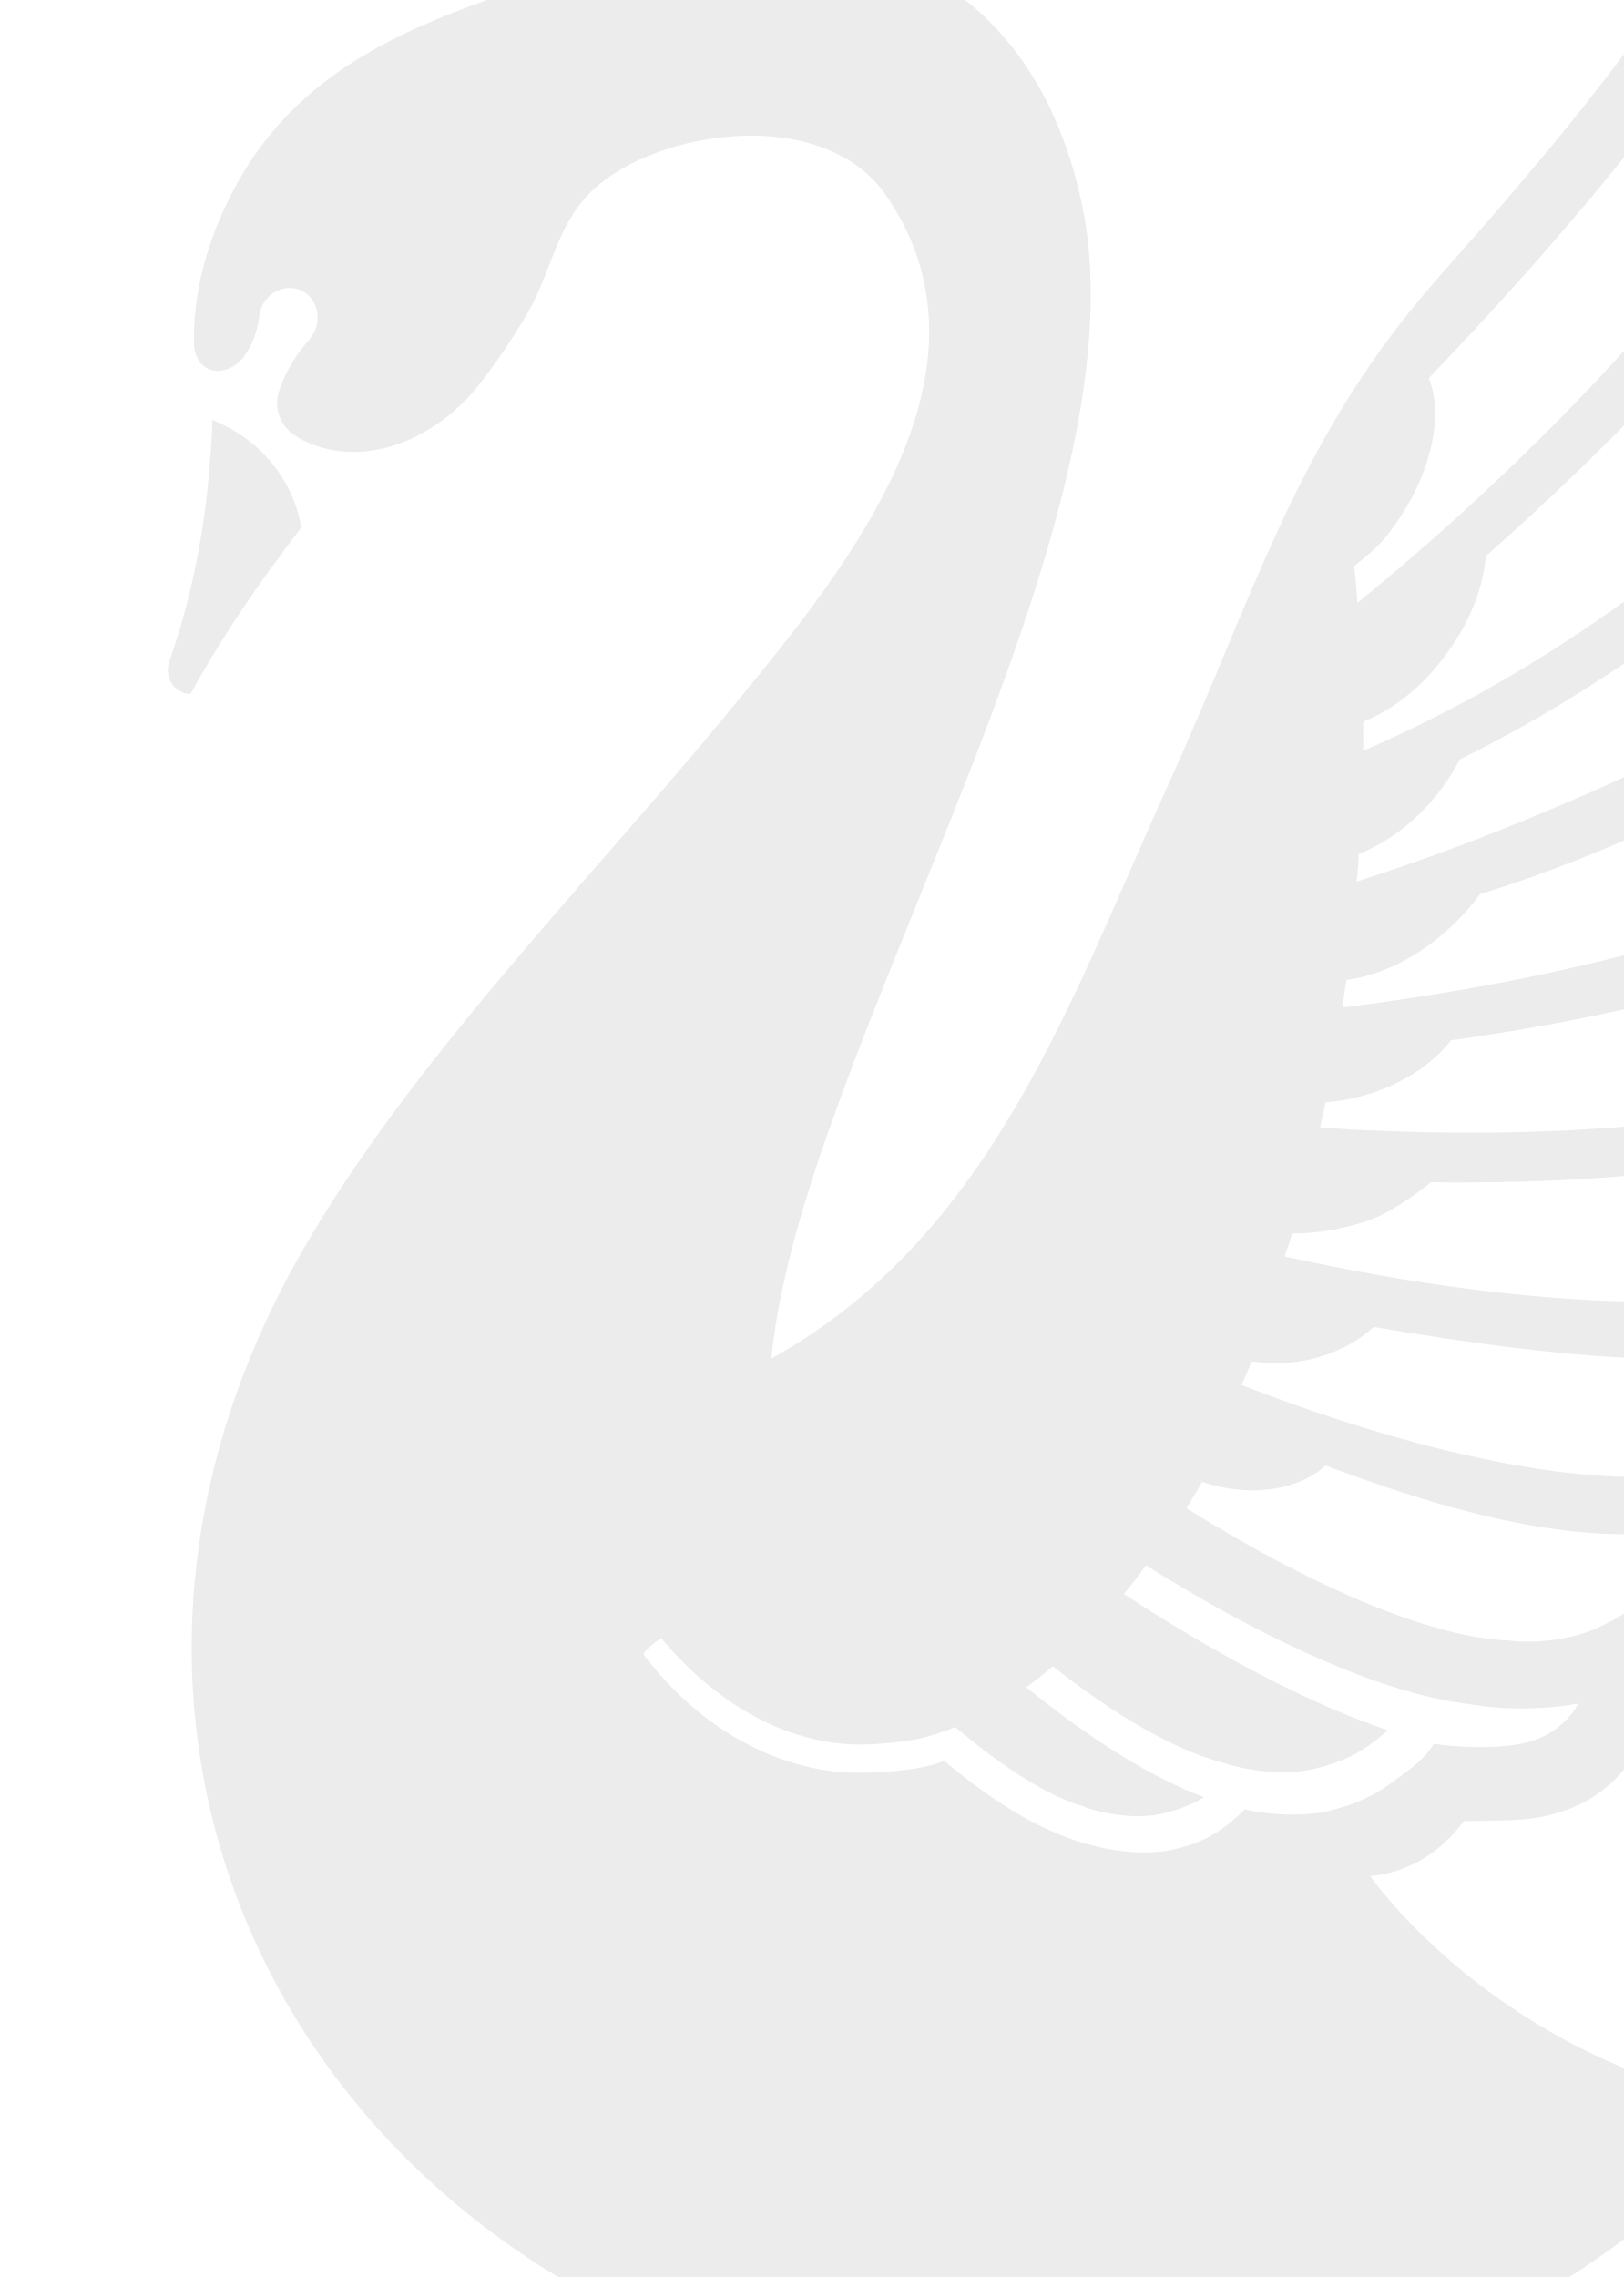
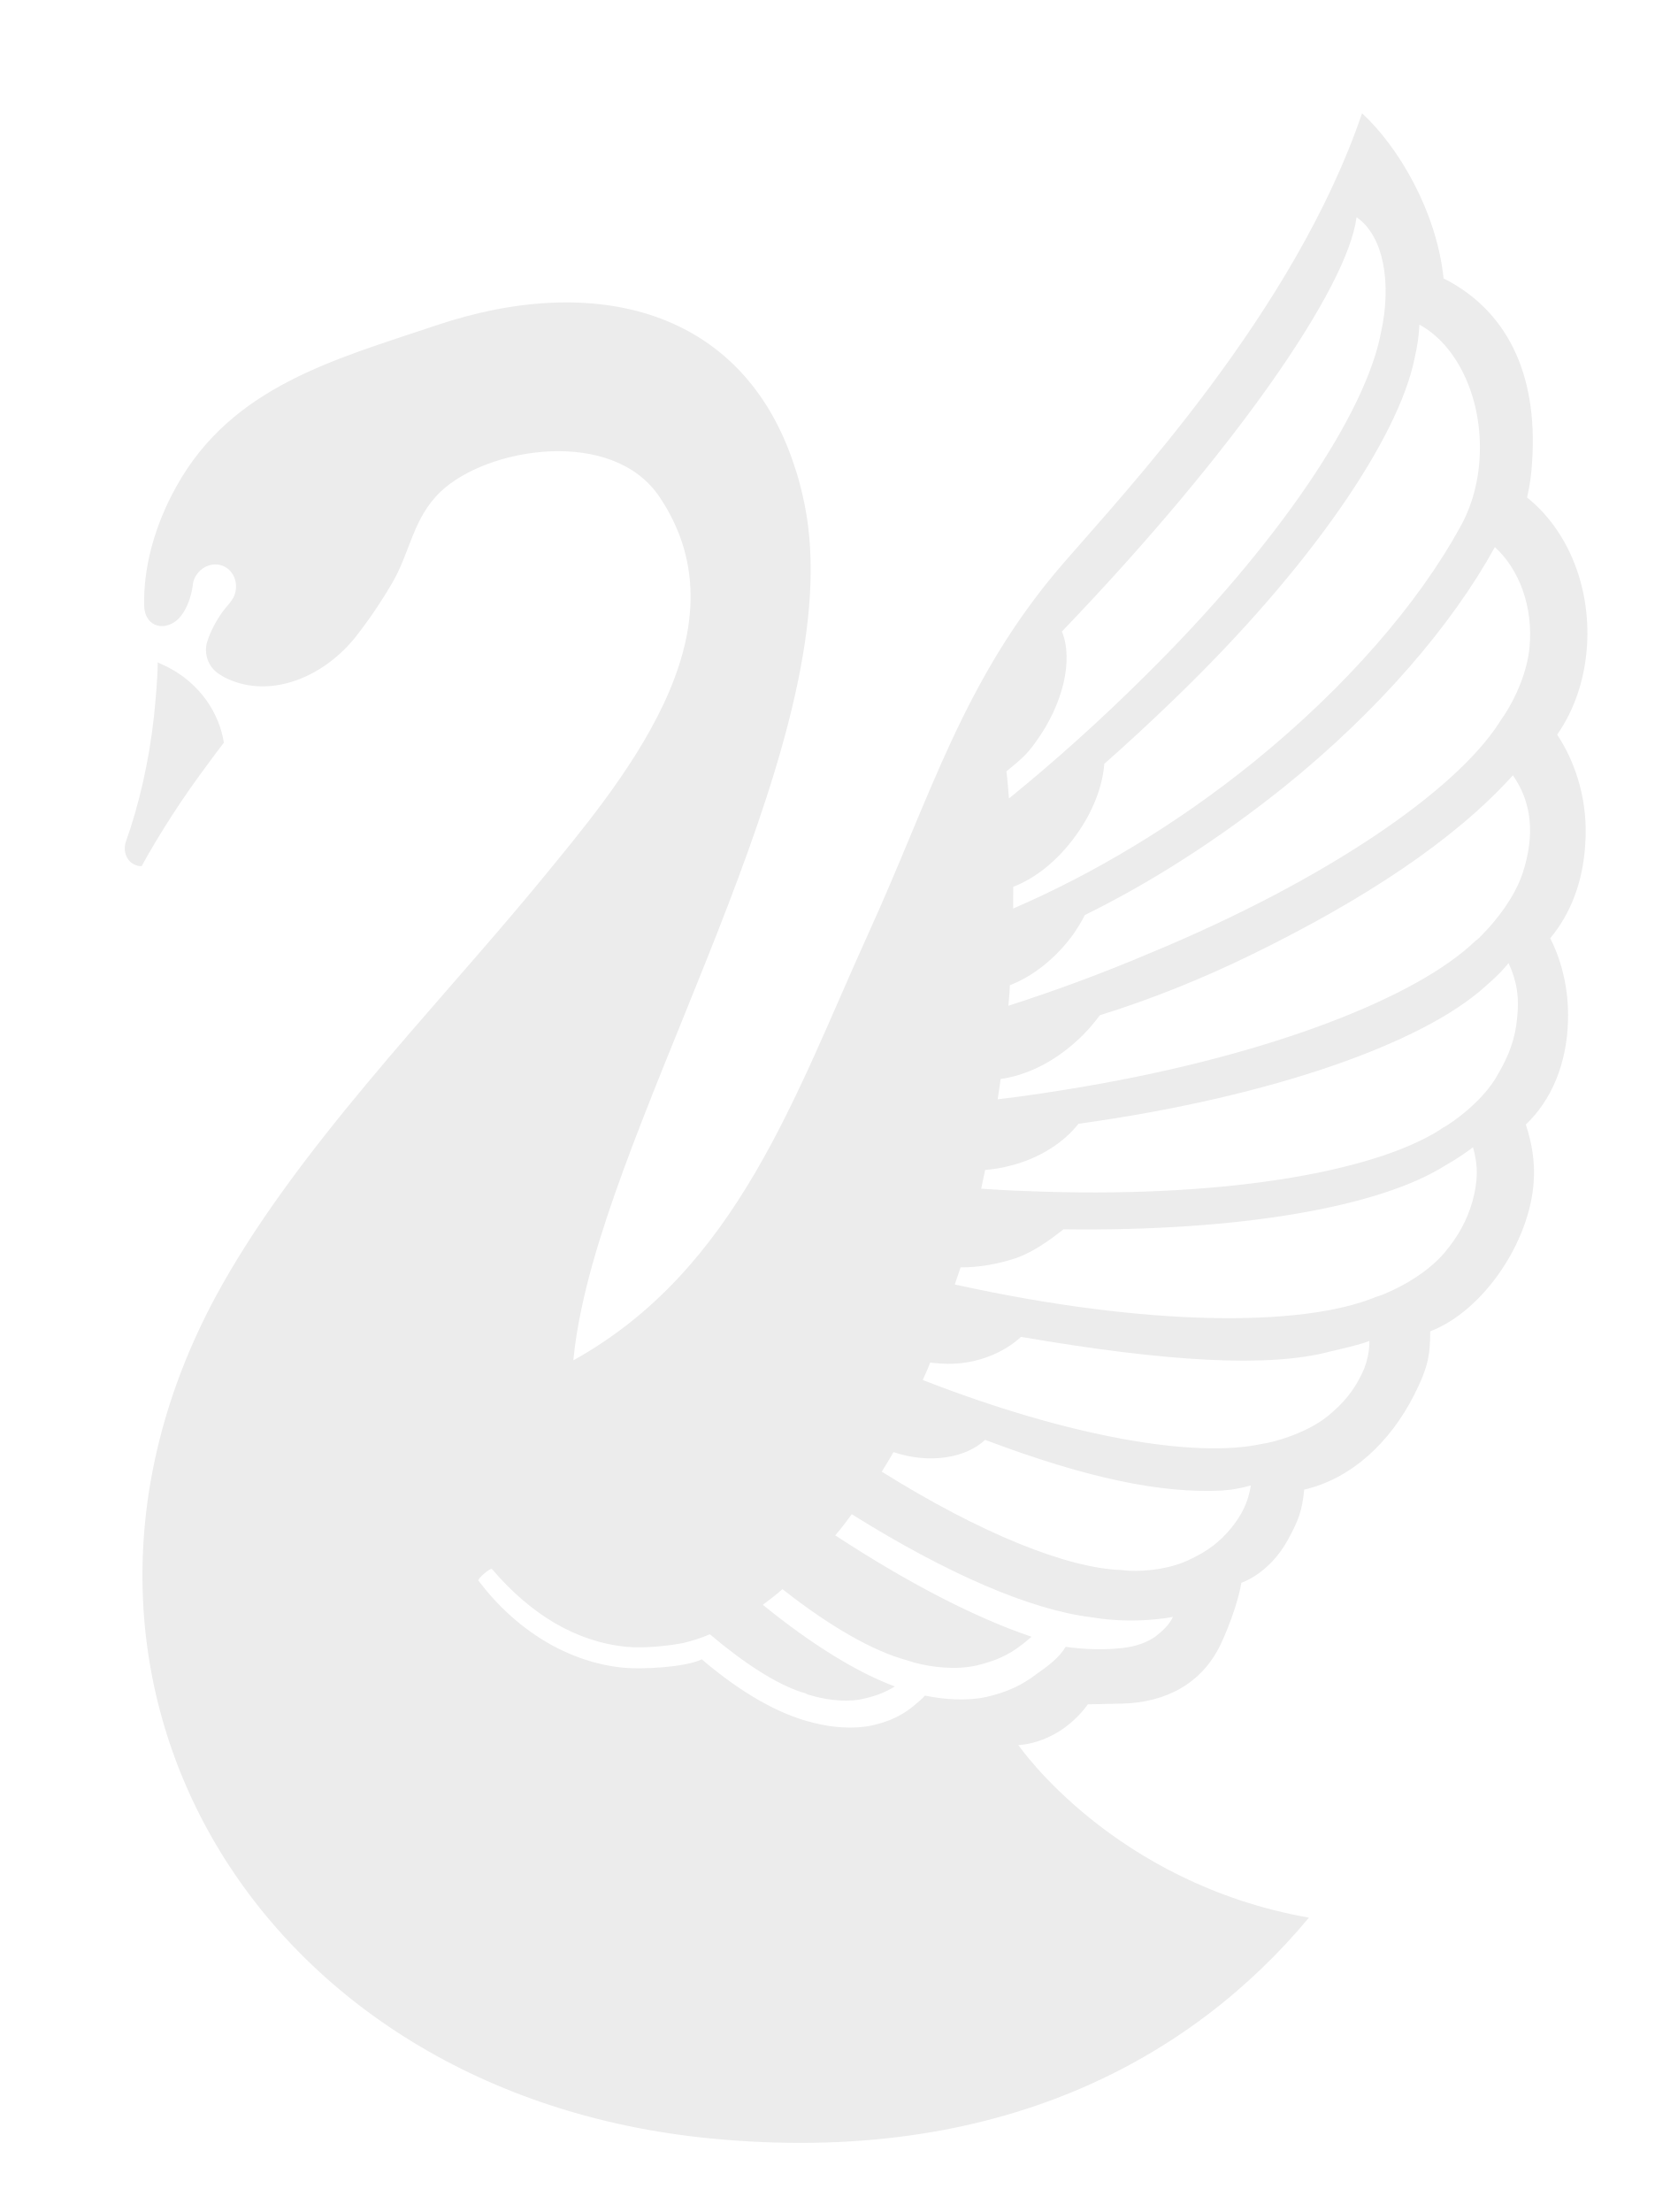
- <svg xmlns="http://www.w3.org/2000/svg" id="uwa-swan" width="730" height="1024" viewBox="0 0 730 1024" fill="none">
-   <path d="M101.875 191.802C99.839 190.679 97.469 189.831 95.433 188.708C95.361 198.872 94.288 209.863 93.185 221.159C90.14 249.217 83.903 275.423 76.291 296.871C74.207 302.523 76.374 308.591 81.053 310.897C82.512 311.656 84.304 312.139 85.852 311.982L85.882 311.677C96.685 292.081 110.43 270.615 126.633 249.081C129.48 245.044 132.63 241.036 135.447 237.304C132.62 219.152 120.839 201.667 101.875 191.802Z" fill="#ECECEC" />
-   <path d="M875.316 468.94C874.327 469.469 872.008 470.807 870.988 471.645C829.687 497.636 736.875 513.283 621.044 508.544C612.003 508.287 602.683 507.69 593.672 507.123C594.345 503.436 595.327 499.779 596.03 495.782C601.075 495.336 606.151 494.581 611.287 493.205C629.233 488.702 643.947 478.88 652.528 467.834C770.415 451.508 861.144 418.77 898.526 384.89C899.546 384.051 901.616 382.064 902.635 381.226C906.065 378.12 909.524 374.705 912.735 370.64C917.651 381.128 919.47 391.313 917.86 404.604C916.741 416.066 913.266 426.047 906.513 437.584C899.638 450.361 886.321 461.883 875.316 468.94ZM909.817 221.179C909.107 222.048 907.627 224.406 906.887 225.584C880.387 266.468 802.927 320.204 696.065 364.502C667.363 376.711 638.502 387.342 610.102 396.454C610.526 392.117 610.919 388.09 611.002 384.032C624.643 378.796 638.829 367.984 649.691 352.782C652.252 348.966 654.473 345.43 656.414 341.554C696.801 321.728 737.824 295.397 777.162 263.898C834.855 217.302 878.637 165.908 904.472 119.018C919.116 132.331 927.837 155.074 925.418 179.857C923.997 194.417 917.13 210.322 909.817 221.179ZM921.123 316.73C916.326 330.648 905.924 344.331 896.565 353.738C895.855 354.607 893.786 356.594 892.796 357.123C857.921 390.934 770.108 425.833 655.974 445.34C638.489 448.325 621.034 450.999 603.639 453.054C604.342 449.057 604.735 445.03 605.468 440.723C620.355 438.736 637.056 430.984 651.483 417.694C656.952 412.911 661.552 407.418 665.502 402.174C696.13 392.654 727.03 380.347 757.893 365.22C824.535 332.633 879.622 296.729 915.381 257.062C926.626 273.171 929.086 292.801 921.123 316.73ZM858.834 -15.536C880.812 -3.696 896.27 26.898 895.391 61.526C894.966 78.685 890.637 94.212 883.453 106.958C858.358 152.67 815.317 202.885 758.953 248.673C711.767 286.912 661.001 316.983 613.031 337.632C613.144 333.265 612.948 328.867 613.062 324.5C626.703 319.264 640.269 308.392 651.131 293.19C661.254 279.166 667.131 263.79 668.152 250.129C682.179 237.738 696.266 224.727 710.074 211.377C793.571 131.022 846.237 52.662 855.909 4.819C857.503 -1.906 858.478 -8.691 858.834 -15.536ZM835.533 -10.618C826.48 37.286 774.683 116.356 692.024 197.731C665.367 224.213 637.623 249.026 610.461 271.081C610.046 265.724 609.661 260.057 608.937 254.67C618.114 247.122 621.173 244.606 626.605 237.005C643.208 214.232 649.585 187.333 642.517 170.068C746.568 61.697 815.346 -37.607 820.788 -80.547C837.192 -69.251 842.212 -40.614 835.533 -10.618ZM683.033 738.203L678.697 737.779C645.971 736.774 593.321 715.685 533.513 678.26C535.764 674.414 538.325 670.599 540.606 666.443C562.698 673.916 584.67 669.806 596.038 659.032C657.547 682.237 702.894 691.667 739.979 689.657C740.938 689.438 743.445 689.37 744.714 689.182C748.521 688.615 752.668 687.769 756.844 686.613C755.257 696.465 751.684 704.248 744.244 713.216C737.884 720.727 730.776 726.288 720.292 731.206C708.788 736.964 694.241 738.671 683.033 738.203ZM676.888 785.139C676.888 785.139 662.651 786.876 644.781 784.194C641.019 790.707 634.281 795.679 626.894 800.899C618.117 807.548 609.272 811.689 596.802 814.537C584.981 817.136 571.016 816.086 559.679 813.728C557.579 816.025 554.52 818.541 551.801 820.778C544.693 826.339 537.178 829.67 527.276 831.831C516.105 834.181 502.789 832.881 493.031 830.365C492.102 830.274 489.995 829.443 489.066 829.352C471.408 824.501 449.989 813.341 424.582 791.784C414.408 796.733 388.033 797.911 377.195 796.853C344.061 793.619 312.469 774.585 289.488 744.196C288.65 743.176 296.838 736.157 297.676 737.177C320.959 764.468 348.397 781.22 379.054 784.213C389.273 785.21 403.48 783.782 413.352 781.931C418.798 780.586 424.274 778.932 429.501 776.627C450.874 794.663 470.004 806.851 485.465 811.8C486.394 811.891 488.191 812.692 488.78 813.062C497.579 815.798 509.565 817.906 520.057 816.115C528.66 814.453 534.815 812.239 541.462 808.197C519.431 800.104 491.683 783.323 461.564 758.804C465.613 755.759 469.662 752.714 473.431 749.329C502.462 772.178 528.534 786.92 548.639 792.322C549.538 792.723 551.985 793.275 552.884 793.675C563.85 796.622 578.374 798.352 590.844 795.504C602.046 792.845 610.211 789.263 617.998 783.143C620.347 781.496 622.077 779.788 624.116 778.111C590.22 766.671 549.738 745.832 505.368 716.794C508.888 712.76 512.128 708.385 515.369 704.01C573.41 740.324 623.831 761.821 659.971 766.287C661.52 766.438 665.205 767.111 666.754 767.262C679.42 768.811 695.054 768.773 709.692 766.137C707.35 770.912 703.891 774.327 698.822 778.211C691.465 783.122 683.822 784.565 676.888 785.139ZM823.716 619.647C819.033 629.197 813.322 636.458 803.805 644.286C793.608 652.673 779.007 658.128 767.496 660.757C766.537 660.976 763.999 661.354 763.04 661.573C722.813 670.156 647.149 657.453 558.307 622.824C559.908 619.227 561.48 615.941 562.771 612.314C566.178 612.646 569.584 612.979 573.33 613.032C591.752 613.266 608.112 605.794 617.75 596.727C706.299 611.938 767.855 615.445 804.767 605.601C804.767 605.601 824.262 601.249 828.529 599.163C828.529 599.163 829.14 608.918 823.716 619.647ZM890.811 515.174C887.554 526.115 882.561 535.635 874.071 545.752C864.53 557.018 849.597 565.88 837.225 570.928C836.236 571.456 833.668 572.144 832.369 572.643C787.427 591.086 693.091 590.321 579.845 565.506C579.226 565.446 578.607 565.385 577.708 564.985C579.03 561.048 579.891 558.63 581.213 554.694C591.833 554.792 603.593 552.813 615.225 548.944C625.927 544.985 635.694 537.808 643.482 531.687C750.265 533.042 834.564 518.128 874.196 493.225C875.186 492.696 878.184 490.799 879.174 490.27C883.162 487.845 887.18 485.11 891.229 482.065C894.506 493.331 894.248 502.375 890.811 515.174ZM948.729 405.428C949.244 387.339 945.303 370.067 937.963 355.59C950.343 340.848 957.883 321.256 959.161 298.551C960.931 274.018 954.158 250.527 942.166 232.468C952.348 217.825 958.808 199.692 960.214 178.875C962.574 141.89 948.038 108.259 923.968 89.022C925.593 81.987 926.568 75.202 926.984 67.737C930.818 12.444 910.391 -24.89 873.444 -43.507C869.263 -83.946 846.2 -123.1 824.11 -143.395C783.306 -23.221 680.433 85.89 643.072 129.154C582.801 198.953 563.429 269.304 525.634 352.244C481.033 450.468 446.046 555.886 346.887 610.943C347.885 600.72 349.502 590.558 351.799 579.836C380.49 442.843 514.263 228.54 486.828 93.261C485.137 84.965 483.106 76.948 480.426 69.181C449.278 -24.866 360.216 -47.633 263.234 -14.88C202.786 5.489 140.564 21.62 106.835 82.126C93.207 106.44 86.641 132.069 87.251 154.646C87.387 159.663 89.471 163.932 93.655 165.904C99.357 168.337 106.193 165.564 110.204 159.701C113.105 155.606 115.568 149.592 116.542 142.806L116.633 141.877C116.784 140.328 117.245 138.81 118.016 137.321C121.498 130.468 129.603 127.506 136.143 130.959C142.374 134.382 144.685 142.739 141.202 149.592C140.462 150.771 139.722 151.949 139.011 152.818C137.251 154.836 135.121 157.442 133.301 160.079C129.259 166.252 126.487 172.236 125.044 177.412C123.389 184.756 126.689 192.584 133.509 196.377L135.276 197.488C160.54 210.9 193.177 200.012 214.448 174.255C222.289 164.387 229.941 153.25 237.064 141.123C248.29 122.204 249.666 101.698 266.564 85.521C294.829 58.57 370.744 46.278 399.109 88.764C454.253 170.768 374.962 262.479 325.289 322.992C262.525 399.116 177.554 484.956 130.205 572.904C6.777 802.915 154.452 1054.7 429.745 1081.57C604.397 1098.62 721.148 1033.08 791.972 948.051C673.348 927.089 616.157 843.635 616.157 843.635C616.157 843.635 640.244 843.484 658.267 818.973C658.267 818.973 669.536 818.822 679.566 818.551C704.023 817.81 727.219 807.565 739.139 781.521C749.089 759.662 751.099 745.472 751.099 745.472C751.099 745.472 767.867 740.229 779.274 719.451C785.748 707.573 787.87 701.838 789.11 689.137C817.578 682.534 840.963 660.735 855.664 631.835C863.43 616.331 865.394 609.017 865.358 593.376C897.836 580.91 925.695 538.908 927.965 502.851C928.834 490.739 926.826 479.285 923.209 468.299C938.717 453.55 948.047 431.631 948.729 405.428Z" fill="#ECECEC" />
+ <svg xmlns="http://www.w3.org/2000/svg" width="1001" height="1338" viewBox="0 0 1001 1338" fill="none">
+   <path d="M101.871 403.717C99.835 402.593 97.465 401.746 95.429 400.622C95.356 410.786 94.283 421.777 93.181 433.073C90.135 461.131 83.898 487.337 76.287 508.785C74.202 514.438 76.369 520.505 81.049 522.811C82.507 523.57 84.3 524.053 85.848 523.896L85.878 523.591C96.681 503.995 110.425 482.529 126.629 460.995C129.475 456.958 132.625 452.951 135.442 449.219C132.616 431.067 120.834 413.581 101.871 403.717Z" fill="#ECECEC" />
+   <path d="M875.312 680.855C874.322 681.383 872.003 682.721 870.984 683.559C829.682 709.551 736.87 725.197 621.039 720.458C611.999 720.201 602.678 719.604 593.668 719.037C594.34 715.35 595.323 711.693 596.025 707.696C601.071 707.25 606.146 706.495 611.282 705.12C629.229 700.617 643.942 690.795 652.524 679.748C770.411 663.422 861.139 630.684 898.522 596.804C899.541 595.966 901.611 593.979 902.631 593.14C906.06 590.035 909.52 586.62 912.73 582.555C917.646 593.042 919.465 603.227 917.856 616.518C916.737 627.98 913.261 637.961 906.508 649.499C899.634 662.275 886.317 673.798 875.312 680.855ZM909.813 433.094C909.103 433.963 907.622 436.32 906.882 437.499C880.383 478.383 802.923 532.118 696.06 576.416C667.358 588.626 638.498 599.256 610.098 608.368C610.521 604.031 610.914 600.004 610.998 595.946C624.639 590.71 638.824 579.898 649.686 564.696C652.247 560.881 654.468 557.345 656.409 553.468C696.797 533.643 737.819 507.312 777.157 475.812C834.851 429.217 878.632 377.823 904.467 330.932C919.111 344.246 927.833 366.988 925.413 391.771C923.992 406.331 917.125 422.236 909.813 433.094ZM921.119 528.644C916.321 542.562 905.92 556.245 896.561 565.652C895.851 566.521 893.781 568.508 892.792 569.037C857.917 602.849 770.104 637.747 655.97 657.255C638.484 660.239 621.029 662.913 603.635 664.968C604.338 660.971 604.731 656.944 605.464 652.637C620.351 650.65 637.051 642.898 651.478 629.608C656.947 624.825 661.547 619.332 665.498 614.089C696.126 604.569 727.026 592.261 757.888 577.135C824.531 544.548 879.617 508.644 915.376 468.976C926.621 485.085 929.082 504.715 921.119 528.644ZM858.829 196.378C880.807 208.218 896.265 238.812 895.386 273.44C894.962 290.599 890.632 306.126 883.448 318.873C858.354 364.585 815.313 414.8 758.949 460.587C711.762 498.826 660.996 528.897 613.026 549.546C613.14 545.179 612.944 540.782 613.057 536.414C626.698 531.178 640.264 520.306 651.127 505.104C661.249 491.081 667.127 475.705 668.147 462.044C682.174 449.653 696.262 436.642 710.07 423.291C793.567 342.937 846.232 264.576 855.905 216.733C857.499 210.009 858.474 203.224 858.829 196.378ZM835.528 201.297C826.476 249.2 774.678 328.27 692.019 409.645C665.363 436.127 637.619 460.94 610.456 482.995C610.041 477.638 609.657 471.971 608.932 466.584C618.11 459.036 621.169 456.52 626.6 448.919C643.203 426.146 649.581 399.247 642.512 381.982C746.564 273.612 815.342 174.307 820.784 131.368C837.188 142.664 842.208 171.3 835.528 201.297ZM683.028 950.117L678.693 949.694C645.966 948.688 593.317 927.599 533.509 890.175C535.76 886.329 538.32 882.513 540.602 878.357C562.693 885.83 584.665 881.72 596.033 870.946C657.542 894.151 702.889 903.581 739.974 901.572C740.933 901.353 743.441 901.285 744.71 901.096C748.516 900.529 752.663 899.683 756.84 898.527C755.253 908.38 751.68 916.162 744.239 925.131C737.879 932.641 730.771 938.202 720.287 943.121C708.784 948.878 694.237 950.585 683.028 950.117ZM676.883 997.053C676.883 997.053 662.646 998.791 644.776 996.108C641.014 1002.62 634.277 1007.59 626.889 1012.81C618.112 1019.46 609.267 1023.6 596.797 1026.45C584.977 1029.05 571.012 1028 559.675 1025.64C557.575 1027.94 554.516 1030.46 551.796 1032.69C544.689 1038.25 537.173 1041.58 527.271 1043.75C516.1 1046.1 502.785 1044.8 493.026 1042.28C492.097 1042.19 489.99 1041.36 489.061 1041.27C471.403 1036.42 449.984 1025.26 424.578 1003.7C414.404 1008.65 388.029 1009.83 377.191 1008.77C344.056 1005.53 312.464 986.5 289.483 956.11C288.645 955.09 296.833 948.071 297.671 949.091C320.954 976.383 348.393 993.134 379.05 996.127C389.269 997.124 403.476 995.697 413.348 993.846C418.793 992.501 424.269 990.846 429.496 988.542C450.869 1006.58 470 1018.77 485.46 1023.71C486.389 1023.81 488.187 1024.61 488.776 1024.98C497.575 1027.71 509.561 1029.82 520.052 1028.03C528.655 1026.37 534.811 1024.15 541.458 1020.11C519.427 1012.02 491.679 995.237 461.56 970.718C465.608 967.673 469.657 964.628 473.426 961.243C502.458 984.092 528.529 998.834 548.634 1004.24C549.533 1004.64 551.98 1005.19 552.879 1005.59C563.846 1008.54 578.37 1010.27 590.84 1007.42C602.041 1004.76 610.206 1001.18 617.994 995.058C620.343 993.41 622.072 991.703 624.112 990.025C590.215 978.586 549.734 957.746 505.363 928.709C508.883 924.674 512.124 920.299 515.364 915.924C573.405 952.238 623.826 973.735 659.967 978.201C661.515 978.352 665.201 979.025 666.749 979.176C679.415 980.725 695.05 980.688 709.687 978.051C707.345 982.826 703.886 986.241 698.818 990.125C691.461 995.036 683.817 996.479 676.883 997.053ZM823.712 831.561C819.028 841.112 813.317 848.373 803.8 856.2C793.603 864.587 779.003 870.042 767.492 872.671C766.532 872.89 763.995 873.268 763.036 873.487C722.808 882.07 647.144 869.368 558.302 834.738C559.904 831.142 561.475 827.855 562.767 824.228C566.173 824.561 569.58 824.893 573.326 824.946C591.747 825.181 608.108 817.708 617.746 808.642C706.295 823.853 767.851 827.359 804.763 817.515C804.763 817.515 824.257 813.163 828.525 811.078C828.525 811.078 829.136 820.832 823.712 831.561ZM890.806 727.089C887.55 738.029 882.556 747.55 874.066 757.667C864.526 768.932 849.593 777.795 837.221 782.842C836.231 783.371 833.663 784.058 832.364 784.557C787.423 803 693.087 802.235 579.841 777.421C579.221 777.36 578.602 777.3 577.703 776.899C579.025 772.963 579.887 770.545 581.209 766.608C591.828 766.707 603.588 764.727 615.22 760.859C625.923 756.9 635.689 749.722 643.477 743.602C750.26 744.956 834.559 730.042 874.192 705.139C875.181 704.61 878.18 702.713 879.169 702.185C883.157 699.759 887.176 697.024 891.224 693.979C894.501 705.245 894.244 714.289 890.806 727.089ZM948.724 617.342C949.239 599.253 945.298 581.981 937.958 567.504C950.339 552.763 957.878 533.171 959.157 510.466C960.926 485.932 954.153 462.441 942.161 444.383C952.344 429.74 958.803 411.606 960.21 390.79C962.57 353.804 948.033 320.173 923.964 300.936C925.588 293.901 926.563 287.116 926.979 279.651C930.814 224.358 910.386 187.025 873.439 168.407C869.259 127.968 846.195 88.814 824.105 68.519C783.301 188.693 680.428 297.804 643.068 341.068C582.797 410.867 563.425 481.219 525.63 564.158C481.029 662.382 446.042 767.8 346.882 822.857C347.88 812.634 349.497 802.472 351.794 791.75C380.485 654.757 514.259 440.455 486.824 305.176C485.133 296.879 483.102 288.863 480.421 281.095C449.274 187.048 360.212 164.281 263.23 197.034C202.782 217.403 140.559 233.534 106.83 294.04C93.203 318.355 86.637 343.984 87.247 366.56C87.382 371.577 89.466 375.846 93.65 377.818C99.353 380.251 106.188 377.479 110.199 371.615C113.1 367.52 115.563 361.506 116.538 354.721L116.629 353.791C116.78 352.243 117.241 350.724 118.011 349.235C121.494 342.382 129.598 339.42 136.139 342.874C142.37 346.296 144.68 354.653 141.198 361.506C140.457 362.685 139.717 363.864 139.007 364.732C137.247 366.75 135.117 369.357 133.296 371.994C129.255 378.166 126.482 384.151 125.039 389.326C123.385 396.671 126.685 404.498 133.504 408.292L135.272 409.402C160.535 422.814 193.172 411.927 214.443 386.169C222.284 376.302 229.936 365.165 237.06 353.038C248.285 334.118 249.662 313.612 266.559 297.435C294.824 270.484 370.74 258.192 399.105 300.679C454.249 382.682 374.957 474.393 325.284 534.907C262.52 611.03 177.55 696.87 130.2 784.818C6.773 1014.83 154.447 1266.61 429.741 1293.49C604.393 1310.53 721.144 1245 791.967 1159.96C673.343 1139 616.153 1055.55 616.153 1055.55C616.153 1055.55 640.239 1055.4 658.262 1030.89C658.262 1030.89 669.531 1030.74 679.562 1030.46C704.018 1029.72 727.214 1019.48 739.135 993.435C749.084 971.576 751.094 957.386 751.094 957.386C751.094 957.386 767.862 952.143 779.269 931.365C785.743 919.487 787.866 913.752 789.106 901.051C817.573 894.448 840.959 872.65 855.659 843.749C863.425 828.245 865.39 820.931 865.353 805.291C897.832 792.824 925.691 750.822 927.96 714.766C928.83 702.654 926.822 691.199 923.205 680.213C938.712 665.464 948.042 643.545 948.724 617.342Z" fill="#ECECEC" />
</svg>
